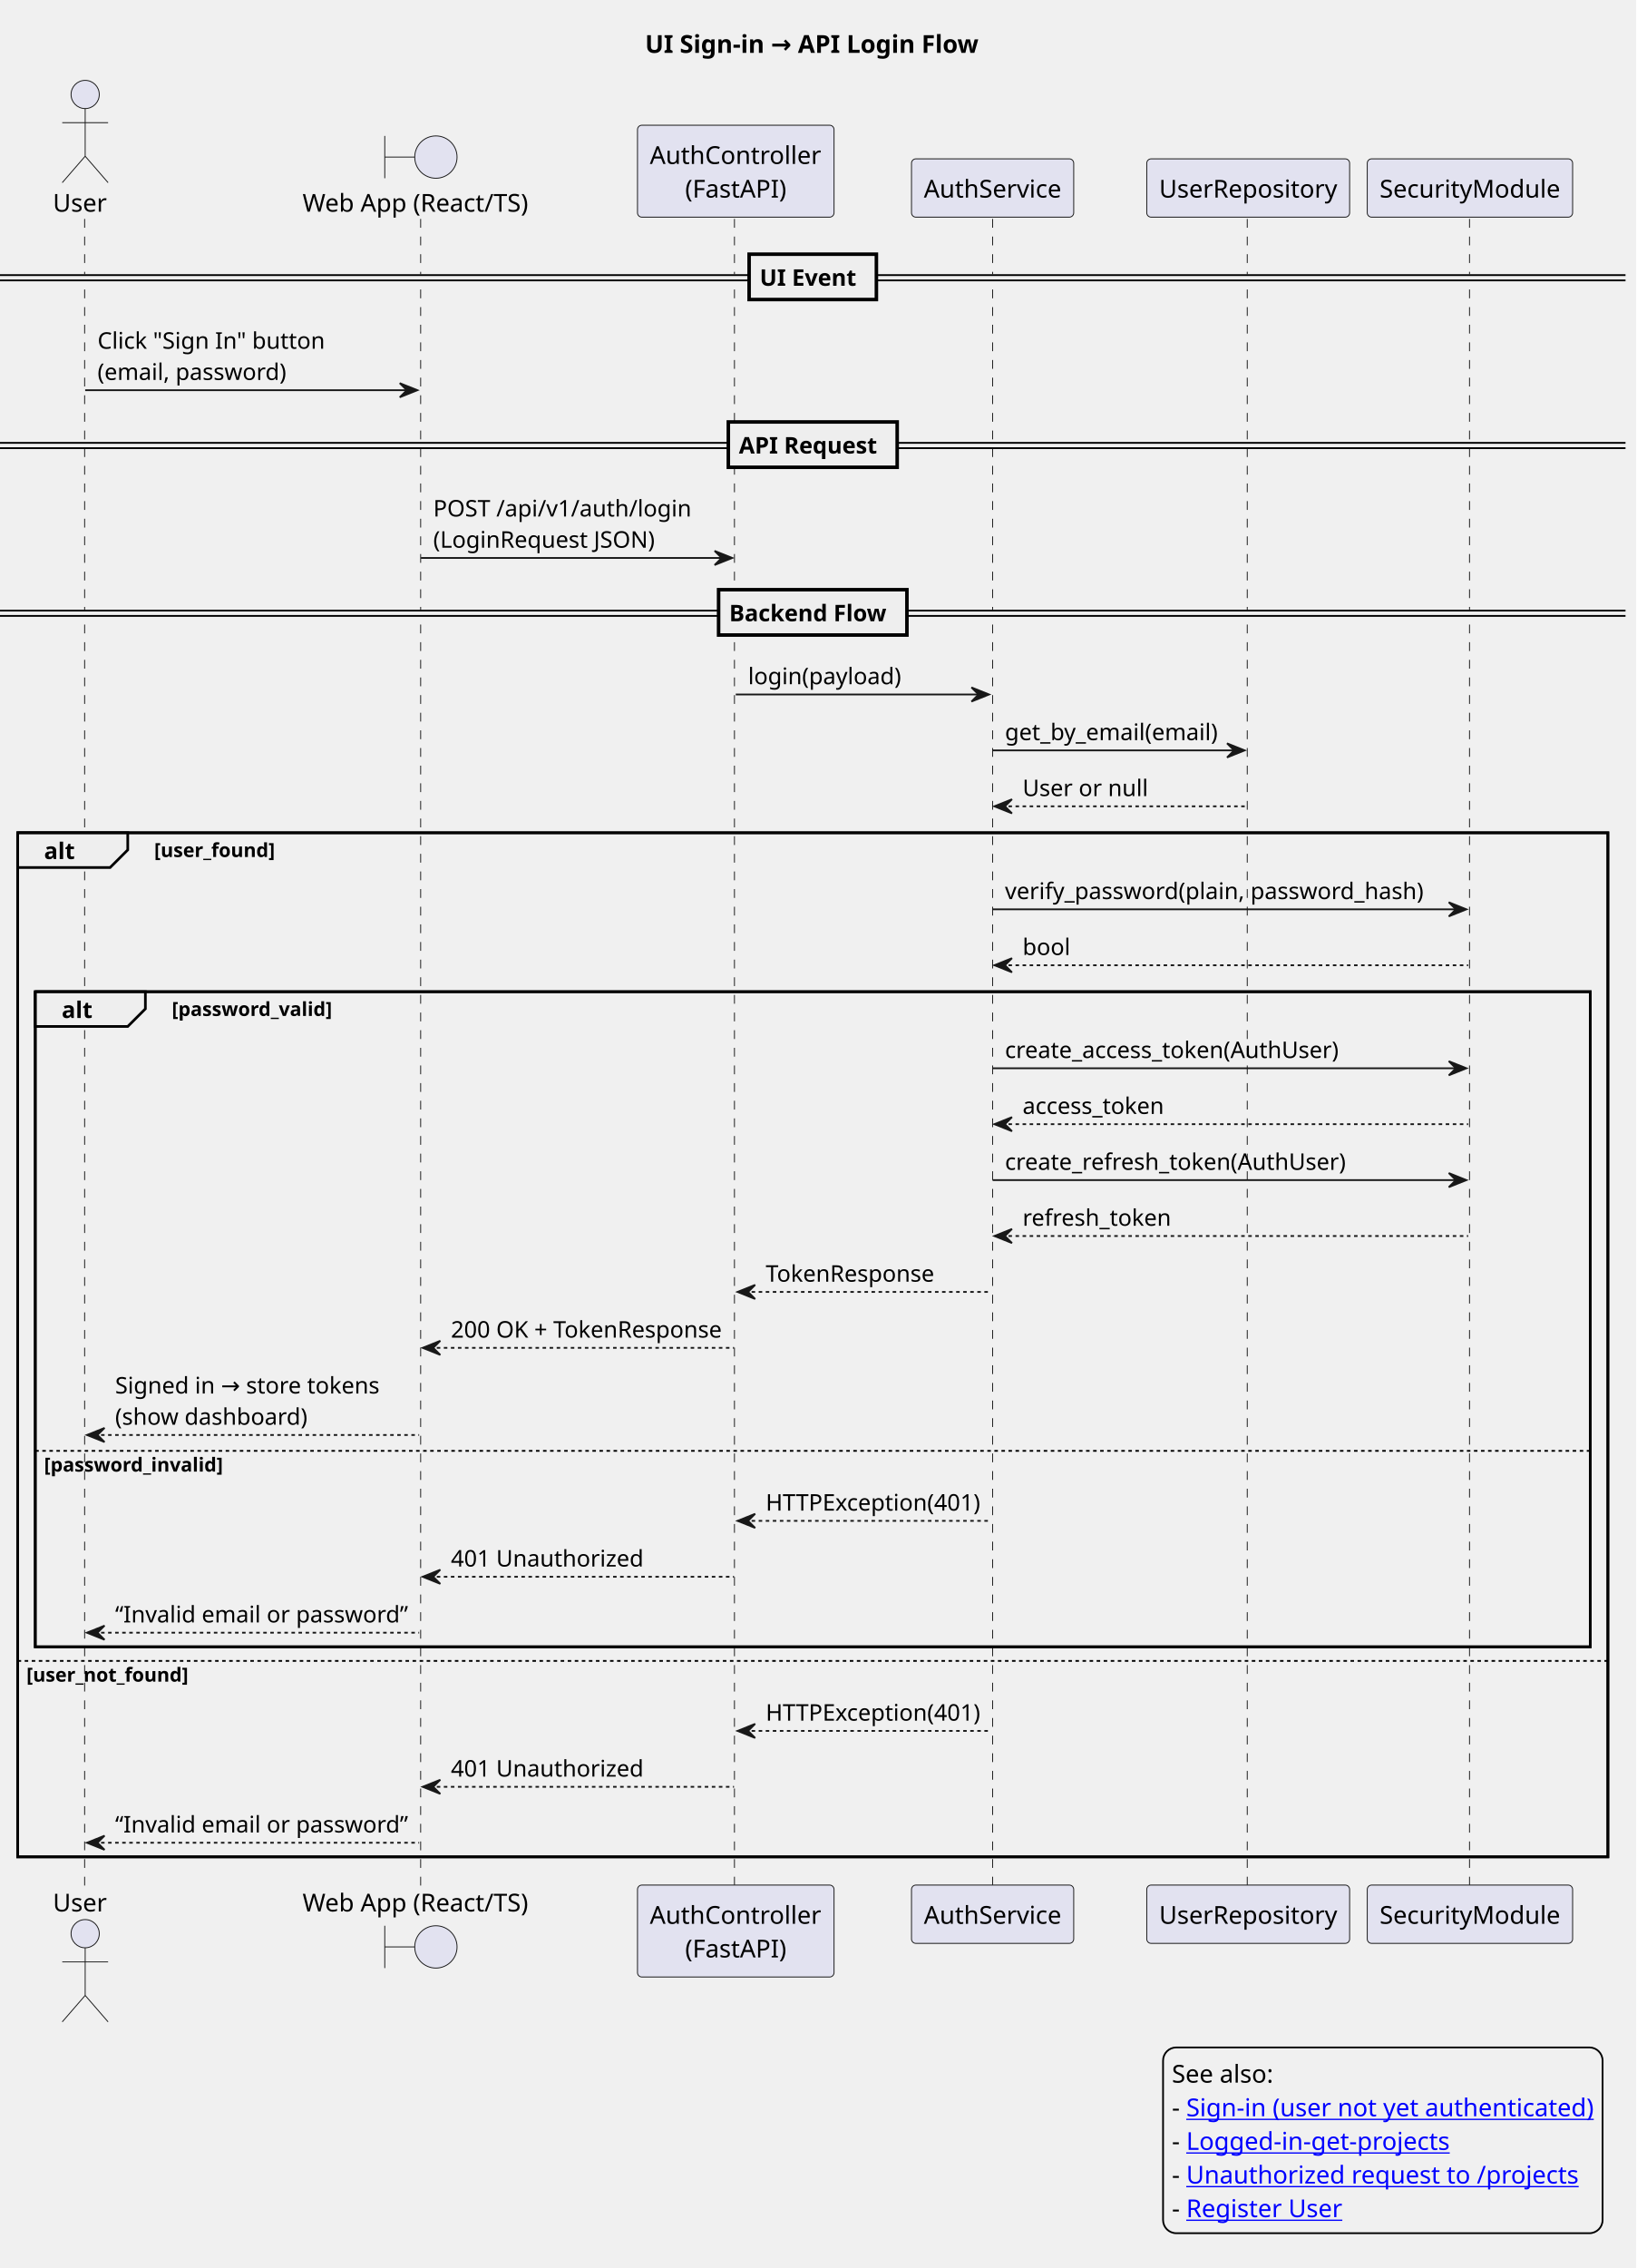
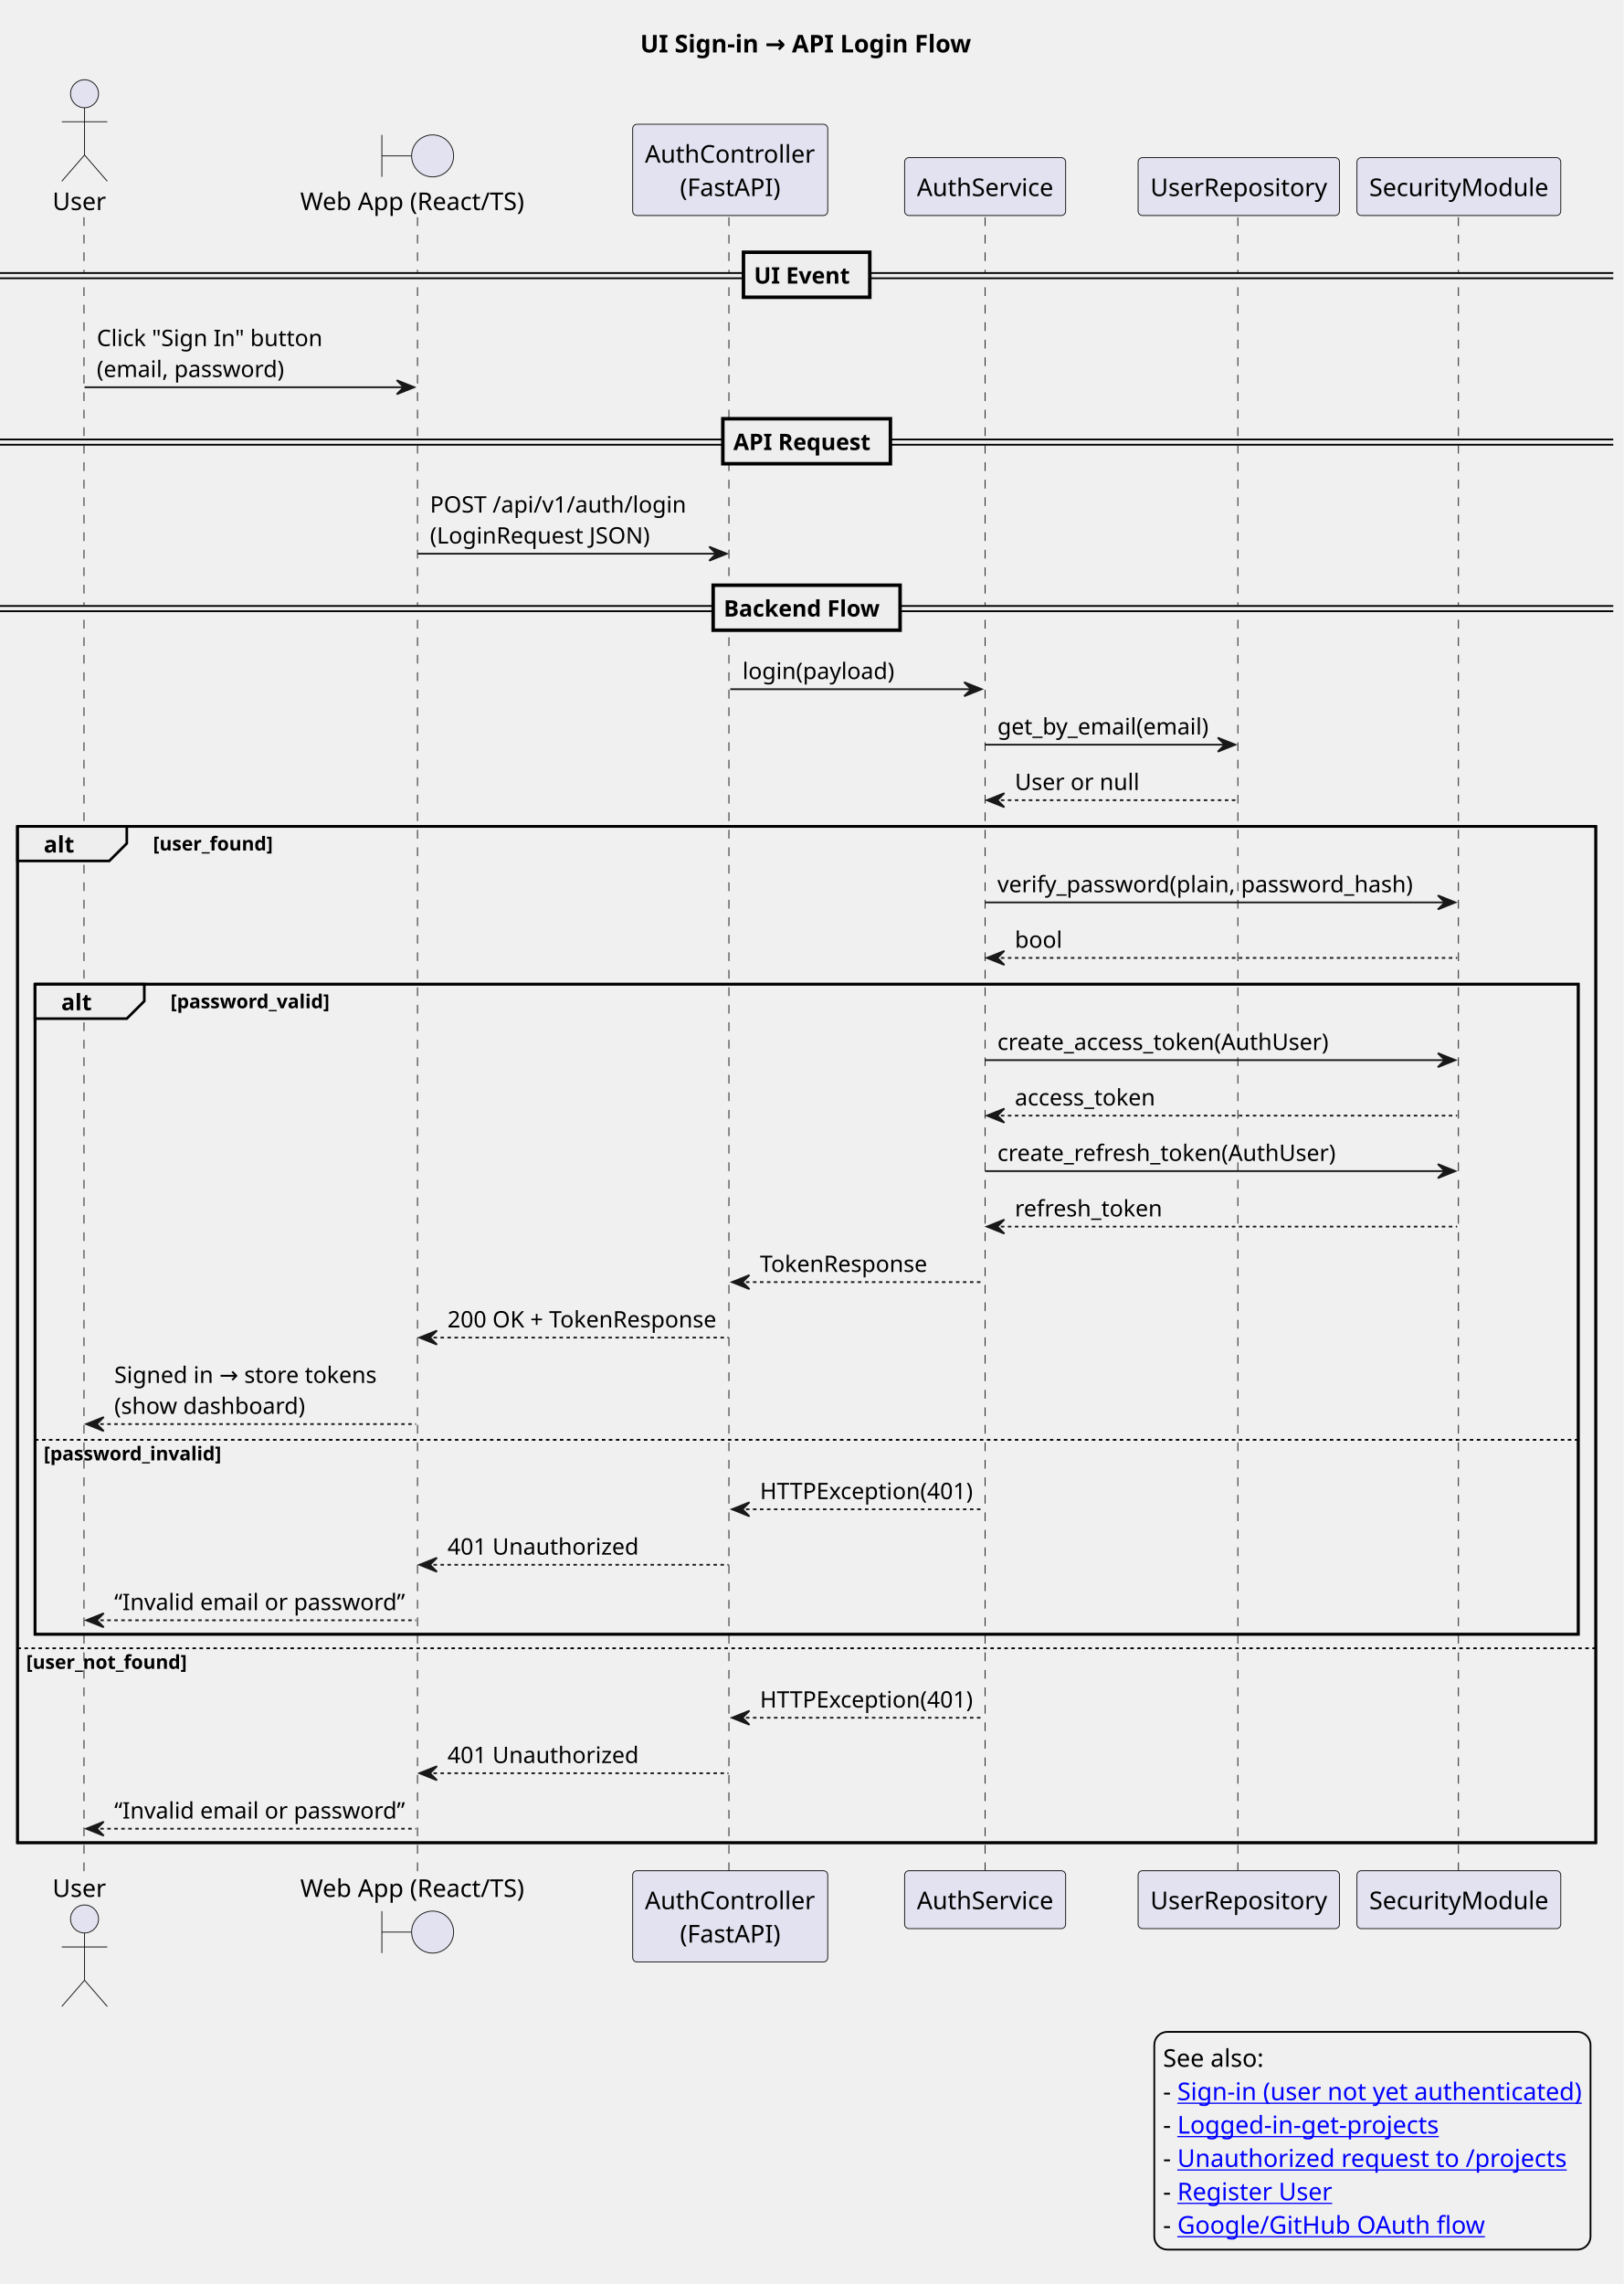
- <svg xmlns="http://www.w3.org/2000/svg" xmlns:xlink="http://www.w3.org/1999/xlink" contentStyleType="text/css" data-diagram-type="SEQUENCE" height="1286px" preserveAspectRatio="none" style="width:928px;height:1286px;background:#F0F0F0;" version="1.1" viewBox="0 0 928 1286" width="928px" zoomAndPan="magnify">
+ <svg xmlns="http://www.w3.org/2000/svg" xmlns:xlink="http://www.w3.org/1999/xlink" contentStyleType="text/css" data-diagram-type="SEQUENCE" height="1305px" preserveAspectRatio="none" style="width:928px;height:1305px;background:#F0F0F0;" version="1.1" viewBox="0 0 928 1305" width="928px" zoomAndPan="magnify">
  <defs />
  <g>
-     <rect fill="#F0F0F0" height="1286" style="stroke:none;stroke-width:1;" width="928" x="0" y="0" />
+     <rect fill="#F0F0F0" height="1305" style="stroke:none;stroke-width:1;" width="928" x="0" y="0" />
    <text fill="#000000" font-family="sans-serif" font-size="14" font-weight="bold" lengthAdjust="spacing" textLength="189.213" x="365.882" y="29.966">UI Sign-in → API Login Flow</text>
    <rect fill="none" height="580.672" style="stroke:#000000;stroke-width:1.5;" width="901.976" x="10" y="472.196" />
    <rect fill="none" height="371.454" style="stroke:#000000;stroke-width:1.5;" width="881.976" x="20" y="562.314" />
    <g>
      <rect fill="#000000" fill-opacity="0" height="945.732" width="8" x="44.309" y="124.136" />
      <line style="stroke:#181818;stroke-width:0.5;stroke-dasharray:5,5;" x1="48" x2="48" y1="124.136" y2="1069.868" />
    </g>
    <g>
      <rect fill="#000000" fill-opacity="0" height="945.732" width="8" x="234.735" y="124.136" />
      <line style="stroke:#181818;stroke-width:0.5;stroke-dasharray:5,5;" x1="238.594" x2="238.594" y1="124.136" y2="1069.868" />
    </g>
    <g>
      <rect fill="#000000" fill-opacity="0" height="945.732" width="8" x="413.318" y="124.136" />
      <line style="stroke:#181818;stroke-width:0.5;stroke-dasharray:5,5;" x1="416.577" x2="416.577" y1="124.136" y2="1069.868" />
    </g>
    <g>
      <rect fill="#000000" fill-opacity="0" height="945.732" width="8" x="558.998" y="124.136" />
      <line style="stroke:#181818;stroke-width:0.5;stroke-dasharray:5,5;" x1="562.995" x2="562.995" y1="124.136" y2="1069.868" />
    </g>
    <g>
      <rect fill="#000000" fill-opacity="0" height="945.732" width="8" x="703.963" y="124.136" />
      <line style="stroke:#181818;stroke-width:0.5;stroke-dasharray:5,5;" x1="707.431" x2="707.431" y1="124.136" y2="1069.868" />
    </g>
    <g>
      <rect fill="#000000" fill-opacity="0" height="945.732" width="8" x="829.736" y="124.136" />
      <line style="stroke:#181818;stroke-width:0.5;stroke-dasharray:5,5;" x1="833.496" x2="833.496" y1="124.136" y2="1069.868" />
    </g>
    <g class="participant participant-head" data-participant="User">
      <text fill="#000000" font-family="sans-serif" font-size="14" lengthAdjust="spacing" textLength="30.618" x="30" y="120.034">User</text>
      <ellipse cx="48.309" cy="53.568" fill="#E2E2F0" rx="8" ry="8" style="stroke:#181818;stroke-width:0.5;" />
      <path d="M48.309,61.568 L48.309,88.568 M35.309,69.568 L61.309,69.568 M48.309,88.568 L35.309,103.568 M48.309,88.568 L61.309,103.568" fill="none" style="stroke:#181818;stroke-width:0.5;" />
    </g>
    <g class="participant participant-tail" data-participant="User">
      <text fill="#000000" font-family="sans-serif" font-size="14" lengthAdjust="spacing" textLength="30.618" x="30" y="1083.834">User</text>
      <ellipse cx="48.309" cy="1096.436" fill="#E2E2F0" rx="8" ry="8" style="stroke:#181818;stroke-width:0.5;" />
      <path d="M48.309,1104.436 L48.309,1131.436 M35.309,1112.436 L61.309,1112.436 M48.309,1131.436 L35.309,1146.436 M48.309,1131.436 L61.309,1146.436" fill="none" style="stroke:#181818;stroke-width:0.5;" />
    </g>
    <g class="participant participant-head" data-participant="Web">
      <text fill="#000000" font-family="sans-serif" font-size="14" lengthAdjust="spacing" textLength="128.281" x="171.594" y="120.034">Web App (React/TS)</text>
      <path d="M218.235,77.068 L218.235,101.068 M218.235,89.068 L235.235,89.068" fill="none" style="stroke:#181818;stroke-width:0.5;" />
      <ellipse cx="247.235" cy="89.068" fill="#E2E2F0" rx="12" ry="12" style="stroke:#181818;stroke-width:0.5;" />
    </g>
    <g class="participant participant-tail" data-participant="Web">
      <text fill="#000000" font-family="sans-serif" font-size="14" lengthAdjust="spacing" textLength="128.281" x="171.594" y="1083.834">Web App (React/TS)</text>
      <path d="M218.235,1091.936 L218.235,1115.936 M218.235,1103.936 L235.235,1103.936" fill="none" style="stroke:#181818;stroke-width:0.5;" />
      <ellipse cx="247.235" cy="1103.936" fill="#E2E2F0" rx="12" ry="12" style="stroke:#181818;stroke-width:0.5;" />
    </g>
    <g class="participant participant-head" data-participant="AuthCtl">
      <rect fill="#E2E2F0" height="52.136" rx="2.5" ry="2.5" style="stroke:#181818;stroke-width:0.5;" width="111.482" x="361.577" y="71" />
      <text fill="#000000" font-family="sans-serif" font-size="14" lengthAdjust="spacing" textLength="97.482" x="368.577" y="92.966">AuthController</text>
      <text fill="#000000" font-family="sans-serif" font-size="14" lengthAdjust="spacing" textLength="57.442" x="388.597" y="112.034">(FastAPI)</text>
    </g>
    <g class="participant participant-tail" data-participant="AuthCtl">
      <rect fill="#E2E2F0" height="52.136" rx="2.5" ry="2.5" style="stroke:#181818;stroke-width:0.5;" width="111.482" x="361.577" y="1068.868" />
      <text fill="#000000" font-family="sans-serif" font-size="14" lengthAdjust="spacing" textLength="97.482" x="368.577" y="1090.834">AuthController</text>
      <text fill="#000000" font-family="sans-serif" font-size="14" lengthAdjust="spacing" textLength="57.442" x="388.597" y="1109.902">(FastAPI)</text>
    </g>
    <g class="participant participant-head" data-participant="AuthSvc">
      <rect fill="#E2E2F0" height="33.068" rx="2.5" ry="2.5" style="stroke:#181818;stroke-width:0.5;" width="92.008" x="516.995" y="90.068" />
      <text fill="#000000" font-family="sans-serif" font-size="14" lengthAdjust="spacing" textLength="78.008" x="523.995" y="112.034">AuthService</text>
    </g>
    <g class="participant participant-tail" data-participant="AuthSvc">
      <rect fill="#E2E2F0" height="33.068" rx="2.5" ry="2.5" style="stroke:#181818;stroke-width:0.5;" width="92.008" x="516.995" y="1068.868" />
      <text fill="#000000" font-family="sans-serif" font-size="14" lengthAdjust="spacing" textLength="78.008" x="523.995" y="1090.834">AuthService</text>
    </g>
    <g class="participant participant-head" data-participant="UserRepo">
      <rect fill="#E2E2F0" height="33.068" rx="2.5" ry="2.5" style="stroke:#181818;stroke-width:0.5;" width="115.066" x="650.431" y="90.068" />
      <text fill="#000000" font-family="sans-serif" font-size="14" lengthAdjust="spacing" textLength="101.066" x="657.431" y="112.034">UserRepository</text>
    </g>
    <g class="participant participant-tail" data-participant="UserRepo">
      <rect fill="#E2E2F0" height="33.068" rx="2.5" ry="2.5" style="stroke:#181818;stroke-width:0.5;" width="115.066" x="650.431" y="1068.868" />
      <text fill="#000000" font-family="sans-serif" font-size="14" lengthAdjust="spacing" textLength="101.066" x="657.431" y="1090.834">UserRepository</text>
    </g>
    <g class="participant participant-head" data-participant="Sec">
      <rect fill="#E2E2F0" height="33.068" rx="2.5" ry="2.5" style="stroke:#181818;stroke-width:0.5;" width="116.48" x="775.496" y="90.068" />
      <text fill="#000000" font-family="sans-serif" font-size="14" lengthAdjust="spacing" textLength="102.48" x="782.496" y="112.034">SecurityModule</text>
    </g>
    <g class="participant participant-tail" data-participant="Sec">
      <rect fill="#E2E2F0" height="33.068" rx="2.5" ry="2.5" style="stroke:#181818;stroke-width:0.5;" width="116.48" x="775.496" y="1068.868" />
      <text fill="#000000" font-family="sans-serif" font-size="14" lengthAdjust="spacing" textLength="102.48" x="782.496" y="1090.834">SecurityModule</text>
    </g>
    <rect fill="#EEEEEE" height="3" style="stroke:#EEEEEE;stroke-width:1;" width="921.976" x="0" y="155.989" />
    <line style="stroke:#000000;stroke-width:1;" x1="0" x2="921.976" y1="155.989" y2="155.989" />
    <line style="stroke:#000000;stroke-width:1;" x1="0" x2="921.976" y1="158.989" y2="158.989" />
    <rect fill="#EEEEEE" height="25.706" style="stroke:#000000;stroke-width:2;" width="72.188" x="424.894" y="144.136" />
    <text fill="#000000" font-family="sans-serif" font-size="13" font-weight="bold" lengthAdjust="spacing" textLength="54.808" x="430.894" y="162.033">UI Event</text>
    <g class="message" data-participant-1="User" data-participant-2="Web">
      <polygon fill="#181818" points="226.735,217.254,236.735,221.254,226.735,225.254,230.735,221.254" style="stroke:#181818;stroke-width:1;" />
      <line style="stroke:#181818;stroke-width:1;" x1="48.309" x2="232.735" y1="221.254" y2="221.254" />
      <text fill="#000000" font-family="sans-serif" font-size="13" lengthAdjust="spacing" textLength="129.129" x="55.309" y="197.739">Click "Sign In" button</text>
      <text fill="#000000" font-family="sans-serif" font-size="13" lengthAdjust="spacing" textLength="107.341" x="55.309" y="215.445">(email, password)</text>
    </g>
    <rect fill="#EEEEEE" height="3" style="stroke:#EEEEEE;stroke-width:1;" width="921.976" x="0" y="251.107" />
    <line style="stroke:#000000;stroke-width:1;" x1="0" x2="921.976" y1="251.107" y2="251.107" />
    <line style="stroke:#000000;stroke-width:1;" x1="0" x2="921.976" y1="254.107" y2="254.107" />
    <rect fill="#EEEEEE" height="25.706" style="stroke:#000000;stroke-width:2;" width="95.77" x="413.103" y="239.254" />
    <text fill="#000000" font-family="sans-serif" font-size="13" font-weight="bold" lengthAdjust="spacing" textLength="78.39" x="419.103" y="257.151">API Request</text>
    <g class="message" data-participant-1="Web" data-participant-2="AuthCtl">
      <polygon fill="#181818" points="405.318,312.372,415.318,316.372,405.318,320.372,409.318,316.372" style="stroke:#181818;stroke-width:1;" />
      <line style="stroke:#181818;stroke-width:1;" x1="238.735" x2="411.318" y1="316.372" y2="316.372" />
      <text fill="#000000" font-family="sans-serif" font-size="13" lengthAdjust="spacing" textLength="146.445" x="245.735" y="292.857">POST /api/v1/auth/login</text>
      <text fill="#000000" font-family="sans-serif" font-size="13" lengthAdjust="spacing" textLength="125.658" x="245.735" y="310.563">(LoginRequest JSON)</text>
    </g>
    <rect fill="#EEEEEE" height="3" style="stroke:#EEEEEE;stroke-width:1;" width="921.976" x="0" y="346.225" />
    <line style="stroke:#000000;stroke-width:1;" x1="0" x2="921.976" y1="346.225" y2="346.225" />
    <line style="stroke:#000000;stroke-width:1;" x1="0" x2="921.976" y1="349.225" y2="349.225" />
    <rect fill="#EEEEEE" height="25.706" style="stroke:#000000;stroke-width:2;" width="106.82" x="407.578" y="334.372" />
    <text fill="#000000" font-family="sans-serif" font-size="13" font-weight="bold" lengthAdjust="spacing" textLength="89.44" x="413.578" y="352.269">Backend Flow</text>
    <g class="message" data-participant-1="AuthCtl" data-participant-2="AuthSvc">
      <polygon fill="#181818" points="550.998,389.784,560.998,393.784,550.998,397.784,554.998,393.784" style="stroke:#181818;stroke-width:1;" />
      <line style="stroke:#181818;stroke-width:1;" x1="417.318" x2="556.998" y1="393.784" y2="393.784" />
      <text fill="#000000" font-family="sans-serif" font-size="13" lengthAdjust="spacing" textLength="86.827" x="424.318" y="387.975">login(payload)</text>
    </g>
    <g class="message" data-participant-1="AuthSvc" data-participant-2="UserRepo">
      <polygon fill="#181818" points="695.963,421.49,705.963,425.49,695.963,429.49,699.963,425.49" style="stroke:#181818;stroke-width:1;" />
      <line style="stroke:#181818;stroke-width:1;" x1="562.998" x2="701.963" y1="425.49" y2="425.49" />
      <text fill="#000000" font-family="sans-serif" font-size="13" lengthAdjust="spacing" textLength="120.965" x="569.998" y="419.681">get_by_email(email)</text>
    </g>
    <g class="message" data-participant-1="UserRepo" data-participant-2="AuthSvc">
      <polygon fill="#181818" points="573.998,453.196,563.998,457.196,573.998,461.196,569.998,457.196" style="stroke:#181818;stroke-width:1;" />
      <line style="stroke:#181818;stroke-width:1;stroke-dasharray:2,2;" x1="567.998" x2="706.963" y1="457.196" y2="457.196" />
      <text fill="#000000" font-family="sans-serif" font-size="13" lengthAdjust="spacing" textLength="71.201" x="579.998" y="451.387">User or null</text>
    </g>
    <path d="M10,472.196 L72.459,472.196 L72.459,481.902 L62.459,491.902 L10,491.902 L10,472.196" fill="#EEEEEE" style="stroke:#000000;stroke-width:1.5;" />
    <rect fill="none" height="580.672" style="stroke:#000000;stroke-width:1.5;" width="901.976" x="10" y="472.196" />
    <text fill="#000000" font-family="sans-serif" font-size="13" font-weight="bold" lengthAdjust="spacing" textLength="17.459" x="25" y="487.093">alt</text>
    <text fill="#000000" font-family="sans-serif" font-size="11" font-weight="bold" lengthAdjust="spacing" textLength="68.475" x="87.459" y="485.955">[user_found]</text>
    <g class="message" data-participant-1="AuthSvc" data-participant-2="Sec">
      <polygon fill="#181818" points="821.736,511.608,831.736,515.608,821.736,519.608,825.736,515.608" style="stroke:#181818;stroke-width:1;" />
      <line style="stroke:#181818;stroke-width:1;" x1="562.998" x2="827.736" y1="515.608" y2="515.608" />
      <text fill="#000000" font-family="sans-serif" font-size="13" lengthAdjust="spacing" textLength="237.965" x="569.998" y="509.799">verify_password(plain, password_hash)</text>
    </g>
    <g class="message" data-participant-1="Sec" data-participant-2="AuthSvc">
      <polygon fill="#181818" points="573.998,543.314,563.998,547.314,573.998,551.314,569.998,547.314" style="stroke:#181818;stroke-width:1;" />
      <line style="stroke:#181818;stroke-width:1;stroke-dasharray:2,2;" x1="567.998" x2="832.736" y1="547.314" y2="547.314" />
      <text fill="#000000" font-family="sans-serif" font-size="13" lengthAdjust="spacing" textLength="27.079" x="579.998" y="541.505">bool</text>
    </g>
    <path d="M20,562.314 L82.459,562.314 L82.459,572.02 L72.459,582.02 L20,582.02 L20,562.314" fill="#EEEEEE" style="stroke:#000000;stroke-width:1.5;" />
    <rect fill="none" height="371.454" style="stroke:#000000;stroke-width:1.5;" width="881.976" x="20" y="562.314" />
    <text fill="#000000" font-family="sans-serif" font-size="13" font-weight="bold" lengthAdjust="spacing" textLength="17.459" x="35" y="577.211">alt</text>
    <text fill="#000000" font-family="sans-serif" font-size="11" font-weight="bold" lengthAdjust="spacing" textLength="91.101" x="97.459" y="576.073">[password_valid]</text>
    <g class="message" data-participant-1="AuthSvc" data-participant-2="Sec">
      <polygon fill="#181818" points="821.736,601.726,831.736,605.726,821.736,609.726,825.736,605.726" style="stroke:#181818;stroke-width:1;" />
      <line style="stroke:#181818;stroke-width:1;" x1="562.998" x2="827.736" y1="605.726" y2="605.726" />
      <text fill="#000000" font-family="sans-serif" font-size="13" lengthAdjust="spacing" textLength="189.527" x="569.998" y="599.917">create_access_token(AuthUser)</text>
    </g>
    <g class="message" data-participant-1="Sec" data-participant-2="AuthSvc">
      <polygon fill="#181818" points="573.998,633.432,563.998,637.432,573.998,641.432,569.998,637.432" style="stroke:#181818;stroke-width:1;" />
      <line style="stroke:#181818;stroke-width:1;stroke-dasharray:2,2;" x1="567.998" x2="832.736" y1="637.432" y2="637.432" />
      <text fill="#000000" font-family="sans-serif" font-size="13" lengthAdjust="spacing" textLength="80.197" x="579.998" y="631.623">access_token</text>
    </g>
    <g class="message" data-participant-1="AuthSvc" data-participant-2="Sec">
      <polygon fill="#181818" points="821.736,665.138,831.736,669.138,821.736,673.138,825.736,669.138" style="stroke:#181818;stroke-width:1;" />
      <line style="stroke:#181818;stroke-width:1;" x1="562.998" x2="827.736" y1="669.138" y2="669.138" />
      <text fill="#000000" font-family="sans-serif" font-size="13" lengthAdjust="spacing" textLength="194.103" x="569.998" y="663.329">create_refresh_token(AuthUser)</text>
    </g>
    <g class="message" data-participant-1="Sec" data-participant-2="AuthSvc">
      <polygon fill="#181818" points="573.998,696.844,563.998,700.844,573.998,704.844,569.998,700.844" style="stroke:#181818;stroke-width:1;" />
      <line style="stroke:#181818;stroke-width:1;stroke-dasharray:2,2;" x1="567.998" x2="832.736" y1="700.844" y2="700.844" />
      <text fill="#000000" font-family="sans-serif" font-size="13" lengthAdjust="spacing" textLength="84.773" x="579.998" y="695.035">refresh_token</text>
    </g>
    <g class="message" data-participant-1="AuthSvc" data-participant-2="AuthCtl">
      <polygon fill="#181818" points="428.318,728.55,418.318,732.55,428.318,736.55,424.318,732.55" style="stroke:#181818;stroke-width:1;" />
      <line style="stroke:#181818;stroke-width:1;stroke-dasharray:2,2;" x1="422.318" x2="561.998" y1="732.55" y2="732.55" />
      <text fill="#000000" font-family="sans-serif" font-size="13" lengthAdjust="spacing" textLength="96.499" x="434.318" y="726.741">TokenResponse</text>
    </g>
    <g class="message" data-participant-1="AuthCtl" data-participant-2="Web">
      <polygon fill="#181818" points="249.735,760.256,239.735,764.256,249.735,768.256,245.735,764.256" style="stroke:#181818;stroke-width:1;" />
      <line style="stroke:#181818;stroke-width:1;stroke-dasharray:2,2;" x1="243.735" x2="416.318" y1="764.256" y2="764.256" />
      <text fill="#000000" font-family="sans-serif" font-size="13" lengthAdjust="spacing" textLength="154.583" x="255.735" y="758.447">200 OK + TokenResponse</text>
    </g>
    <g class="message" data-participant-1="Web" data-participant-2="User">
      <polygon fill="#181818" points="59.309,809.668,49.309,813.668,59.309,817.668,55.309,813.668" style="stroke:#181818;stroke-width:1;" />
      <line style="stroke:#181818;stroke-width:1;stroke-dasharray:2,2;" x1="53.309" x2="237.735" y1="813.668" y2="813.668" />
      <text fill="#000000" font-family="sans-serif" font-size="13" lengthAdjust="spacing" textLength="149.656" x="65.309" y="790.153">Signed in → store tokens</text>
      <text fill="#000000" font-family="sans-serif" font-size="13" lengthAdjust="spacing" textLength="109.59" x="65.309" y="807.859">(show dashboard)</text>
    </g>
    <line style="stroke:#000000;stroke-width:1;stroke-dasharray:2,2;" x1="20" x2="901.976" y1="822.668" y2="822.668" />
    <text fill="#000000" font-family="sans-serif" font-size="11" font-weight="bold" lengthAdjust="spacing" textLength="101.683" x="25" y="834.427">[password_invalid]</text>
    <g class="message" data-participant-1="AuthSvc" data-participant-2="AuthCtl">
      <polygon fill="#181818" points="428.318,858.356,418.318,862.356,428.318,866.356,424.318,862.356" style="stroke:#181818;stroke-width:1;" />
      <line style="stroke:#181818;stroke-width:1;stroke-dasharray:2,2;" x1="422.318" x2="561.998" y1="862.356" y2="862.356" />
      <text fill="#000000" font-family="sans-serif" font-size="13" lengthAdjust="spacing" textLength="121.68" x="434.318" y="856.547">HTTPException(401)</text>
    </g>
    <g class="message" data-participant-1="AuthCtl" data-participant-2="Web">
      <polygon fill="#181818" points="249.735,890.062,239.735,894.062,249.735,898.062,245.735,894.062" style="stroke:#181818;stroke-width:1;" />
      <line style="stroke:#181818;stroke-width:1;stroke-dasharray:2,2;" x1="243.735" x2="416.318" y1="894.062" y2="894.062" />
      <text fill="#000000" font-family="sans-serif" font-size="13" lengthAdjust="spacing" textLength="109.304" x="255.735" y="888.253">401 Unauthorized</text>
    </g>
    <g class="message" data-participant-1="Web" data-participant-2="User">
      <polygon fill="#181818" points="59.309,921.768,49.309,925.768,59.309,929.768,55.309,925.768" style="stroke:#181818;stroke-width:1;" />
      <line style="stroke:#181818;stroke-width:1;stroke-dasharray:2,2;" x1="53.309" x2="237.735" y1="925.768" y2="925.768" />
      <text fill="#000000" font-family="sans-serif" font-size="13" lengthAdjust="spacing" textLength="166.426" x="65.309" y="919.959">“Invalid email or password”</text>
    </g>
    <line style="stroke:#000000;stroke-width:1;stroke-dasharray:2,2;" x1="10" x2="911.976" y1="941.768" y2="941.768" />
    <text fill="#000000" font-family="sans-serif" font-size="11" font-weight="bold" lengthAdjust="spacing" textLength="91.805" x="15" y="953.527">[user_not_found]</text>
    <g class="message" data-participant-1="AuthSvc" data-participant-2="AuthCtl">
      <polygon fill="#181818" points="428.318,977.456,418.318,981.456,428.318,985.456,424.318,981.456" style="stroke:#181818;stroke-width:1;" />
      <line style="stroke:#181818;stroke-width:1;stroke-dasharray:2,2;" x1="422.318" x2="561.998" y1="981.456" y2="981.456" />
      <text fill="#000000" font-family="sans-serif" font-size="13" lengthAdjust="spacing" textLength="121.68" x="434.318" y="975.647">HTTPException(401)</text>
    </g>
    <g class="message" data-participant-1="AuthCtl" data-participant-2="Web">
      <polygon fill="#181818" points="249.735,1009.162,239.735,1013.162,249.735,1017.162,245.735,1013.162" style="stroke:#181818;stroke-width:1;" />
      <line style="stroke:#181818;stroke-width:1;stroke-dasharray:2,2;" x1="243.735" x2="416.318" y1="1013.162" y2="1013.162" />
      <text fill="#000000" font-family="sans-serif" font-size="13" lengthAdjust="spacing" textLength="109.304" x="255.735" y="1007.353">401 Unauthorized</text>
    </g>
    <g class="message" data-participant-1="Web" data-participant-2="User">
      <polygon fill="#181818" points="59.309,1040.868,49.309,1044.868,59.309,1048.868,55.309,1044.868" style="stroke:#181818;stroke-width:1;" />
      <line style="stroke:#181818;stroke-width:1;stroke-dasharray:2,2;" x1="53.309" x2="237.735" y1="1044.868" y2="1044.868" />
      <text fill="#000000" font-family="sans-serif" font-size="13" lengthAdjust="spacing" textLength="166.426" x="65.309" y="1039.059">“Invalid email or password”</text>
    </g>
-     <rect fill="none" height="105.34" rx="7.5" ry="7.5" style="stroke:#000000;stroke-width:1;" width="249.301" x="659.675" y="1160.936" />
+     <rect fill="none" height="124.407" rx="7.5" ry="7.5" style="stroke:#000000;stroke-width:1;" width="249.301" x="659.675" y="1160.936" />
    <text fill="#000000" font-family="sans-serif" font-size="14" lengthAdjust="spacing" textLength="57.512" x="664.675" y="1180.902">See also:</text>
    <text fill="#000000" font-family="sans-serif" font-size="14" lengthAdjust="spacing" textLength="4.508" x="664.675" y="1199.97">-</text>
    <a href="sign-in-no-auth.svg" target="_top" title="sign-in-no-auth.svg" xlink:actuate="onRequest" xlink:href="sign-in-no-auth.svg" xlink:show="new" xlink:title="sign-in-no-auth.svg" xlink:type="simple">
      <text fill="#0000FF" font-family="sans-serif" font-size="14" lengthAdjust="spacing" text-decoration="underline" textLength="231.153" x="672.823" y="1199.97">Sign-in (user not yet authenticated)</text>
    </a>
    <text fill="#000000" font-family="sans-serif" font-size="14" lengthAdjust="spacing" textLength="4.508" x="664.675" y="1219.038">-</text>
    <a href="logged-in-get-projects.svg" target="_top" title="logged-in-get-projects.svg" xlink:actuate="onRequest" xlink:href="logged-in-get-projects.svg" xlink:show="new" xlink:title="logged-in-get-projects.svg" xlink:type="simple">
      <text fill="#0000FF" font-family="sans-serif" font-size="14" lengthAdjust="spacing" text-decoration="underline" textLength="149.729" x="672.823" y="1219.038">Logged-in-get-projects</text>
    </a>
    <text fill="#000000" font-family="sans-serif" font-size="14" lengthAdjust="spacing" textLength="4.508" x="664.675" y="1238.106">-</text>
    <a href="unauthorized.svg" target="_top" title="unauthorized.svg" xlink:actuate="onRequest" xlink:href="unauthorized.svg" xlink:show="new" xlink:title="unauthorized.svg" xlink:type="simple">
      <text fill="#0000FF" font-family="sans-serif" font-size="14" lengthAdjust="spacing" text-decoration="underline" textLength="223.145" x="672.823" y="1238.106">Unauthorized request to /projects</text>
    </a>
    <text fill="#000000" font-family="sans-serif" font-size="14" lengthAdjust="spacing" textLength="4.508" x="664.675" y="1257.174">-</text>
    <a href="register.svg" target="_top" title="register.svg" xlink:actuate="onRequest" xlink:href="register.svg" xlink:show="new" xlink:title="register.svg" xlink:type="simple">
      <text fill="#0000FF" font-family="sans-serif" font-size="14" lengthAdjust="spacing" text-decoration="underline" textLength="88.522" x="672.823" y="1257.174">Register User</text>
    </a>
+     <text fill="#000000" font-family="sans-serif" font-size="14" lengthAdjust="spacing" textLength="4.508" x="664.675" y="1276.242">-</text>
+     <a href="sign-in-oauth.svg" target="_top" title="sign-in-oauth.svg" xlink:actuate="onRequest" xlink:href="sign-in-oauth.svg" xlink:show="new" xlink:title="sign-in-oauth.svg" xlink:type="simple">
+       <text fill="#0000FF" font-family="sans-serif" font-size="14" lengthAdjust="spacing" text-decoration="underline" textLength="176.371" x="672.823" y="1276.242">Google/GitHub OAuth flow</text>
+     </a>
  </g>
</svg>
